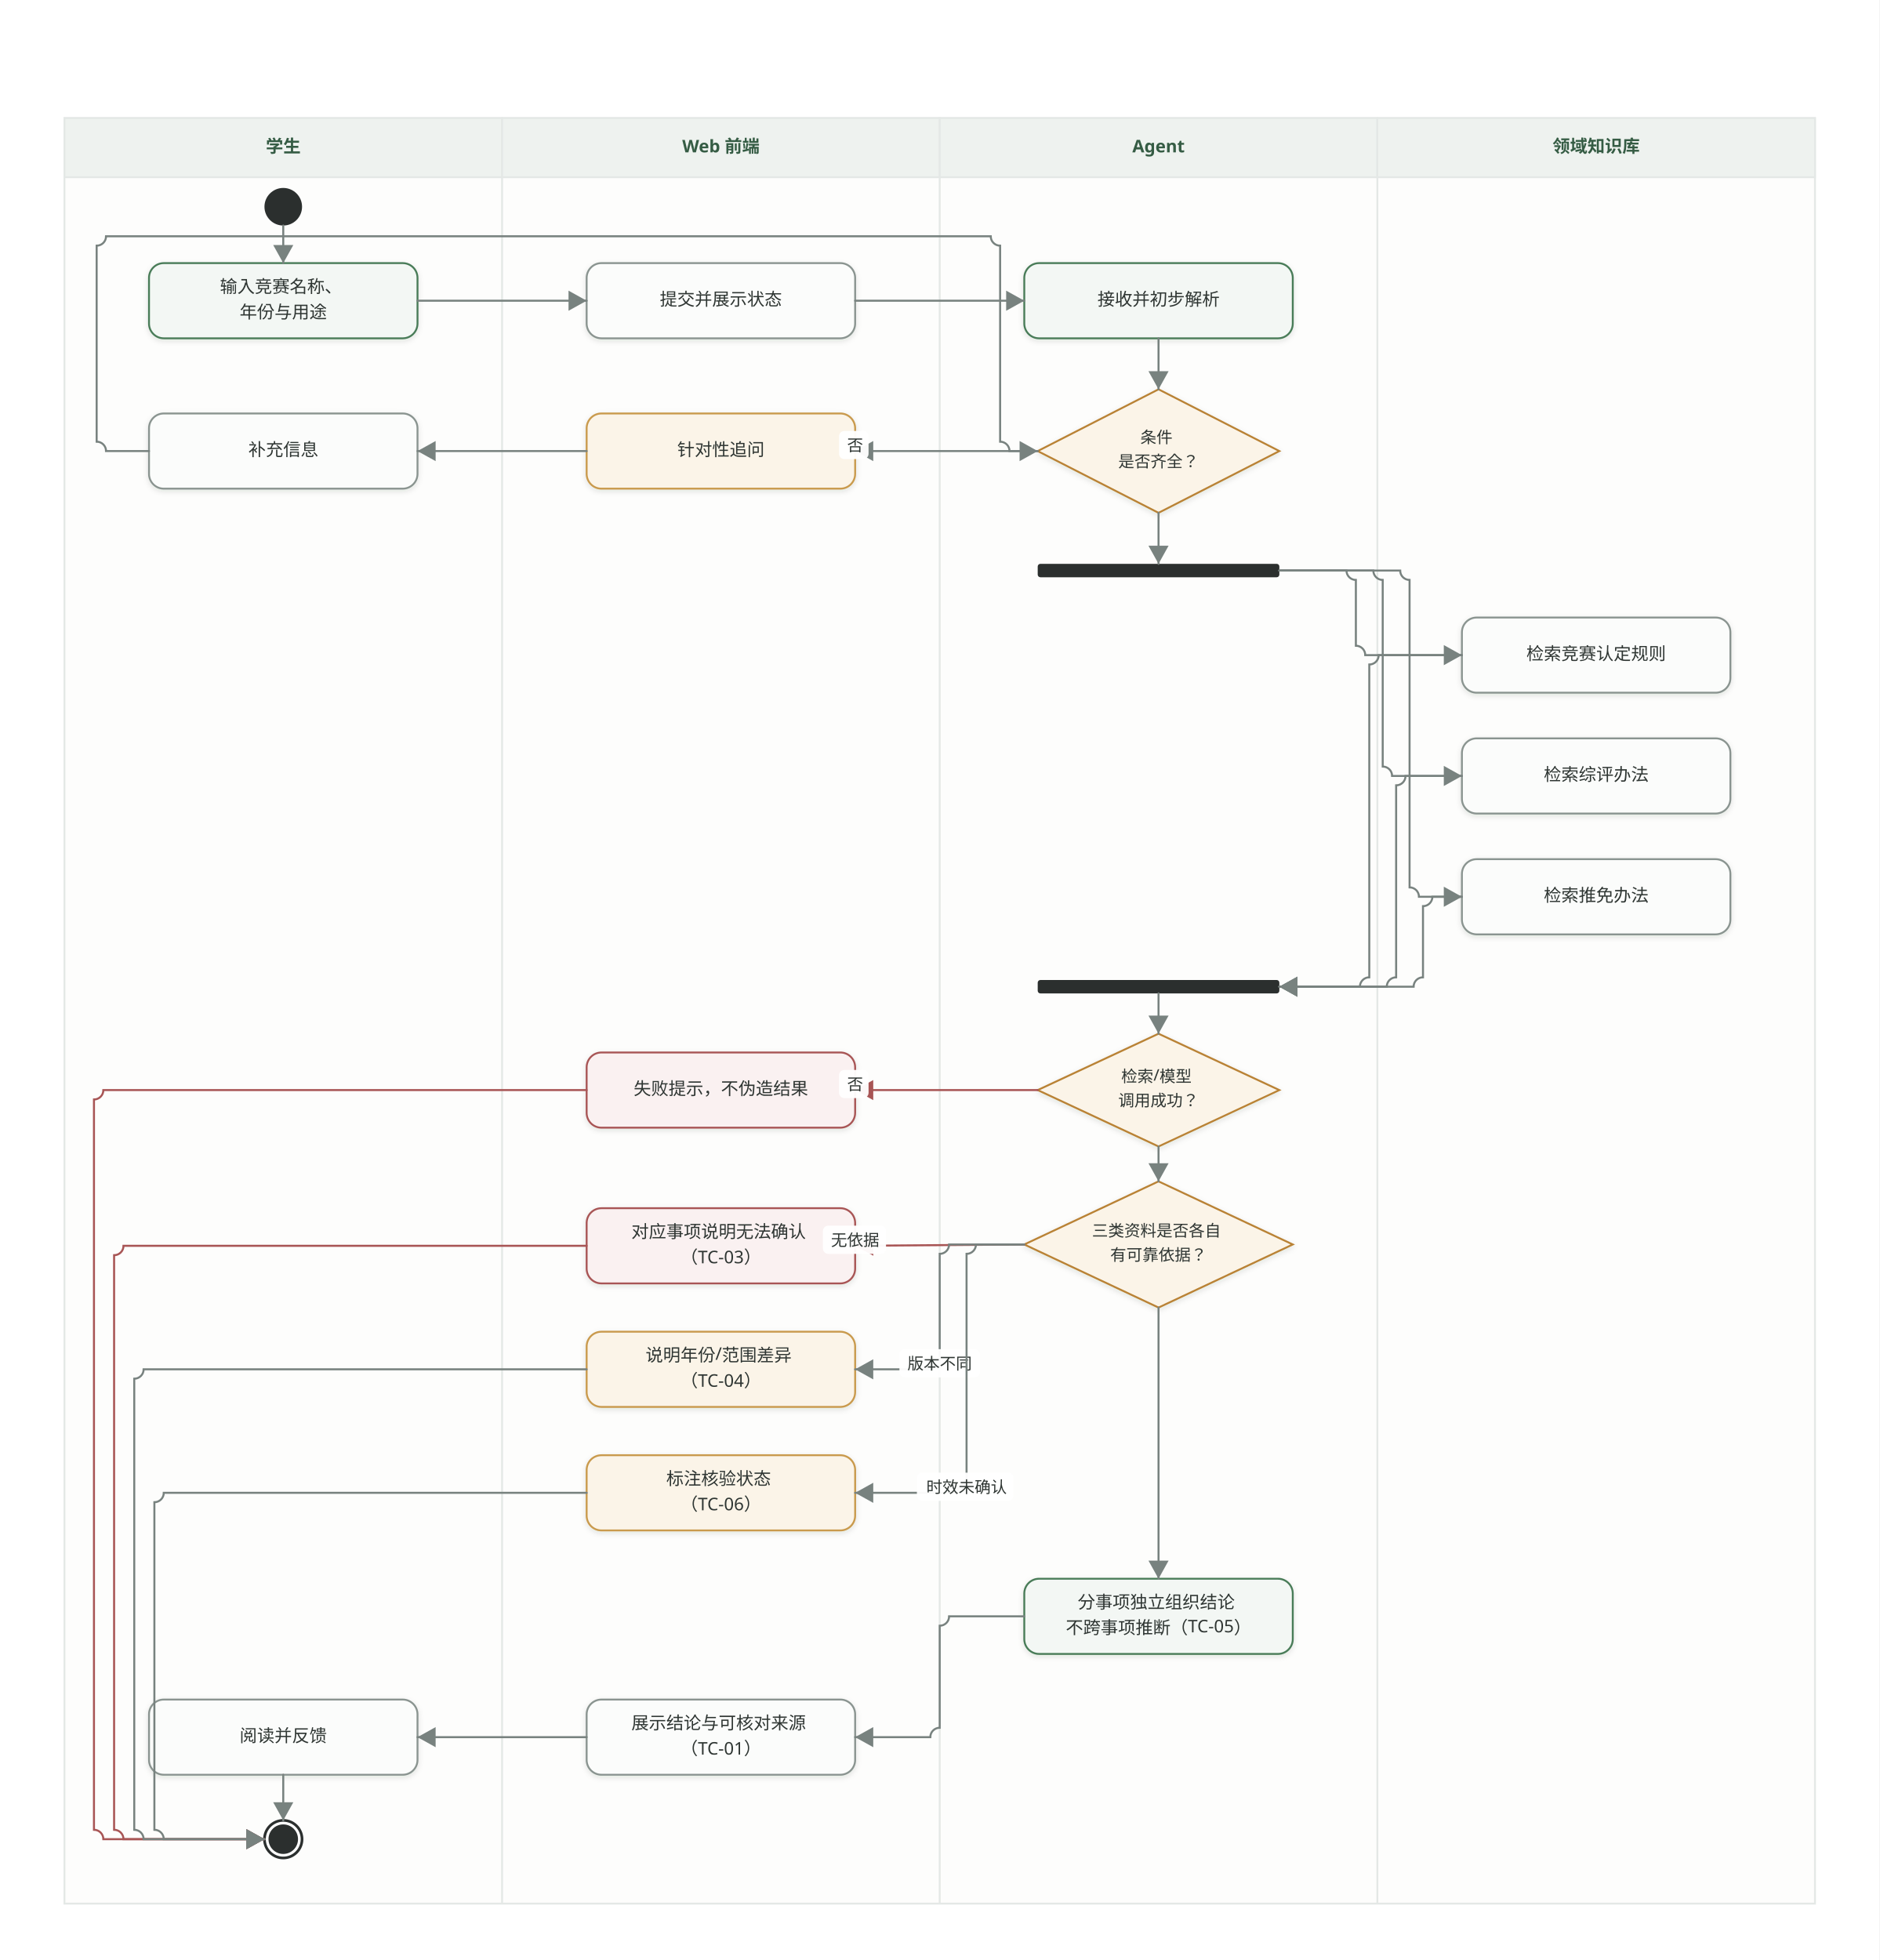
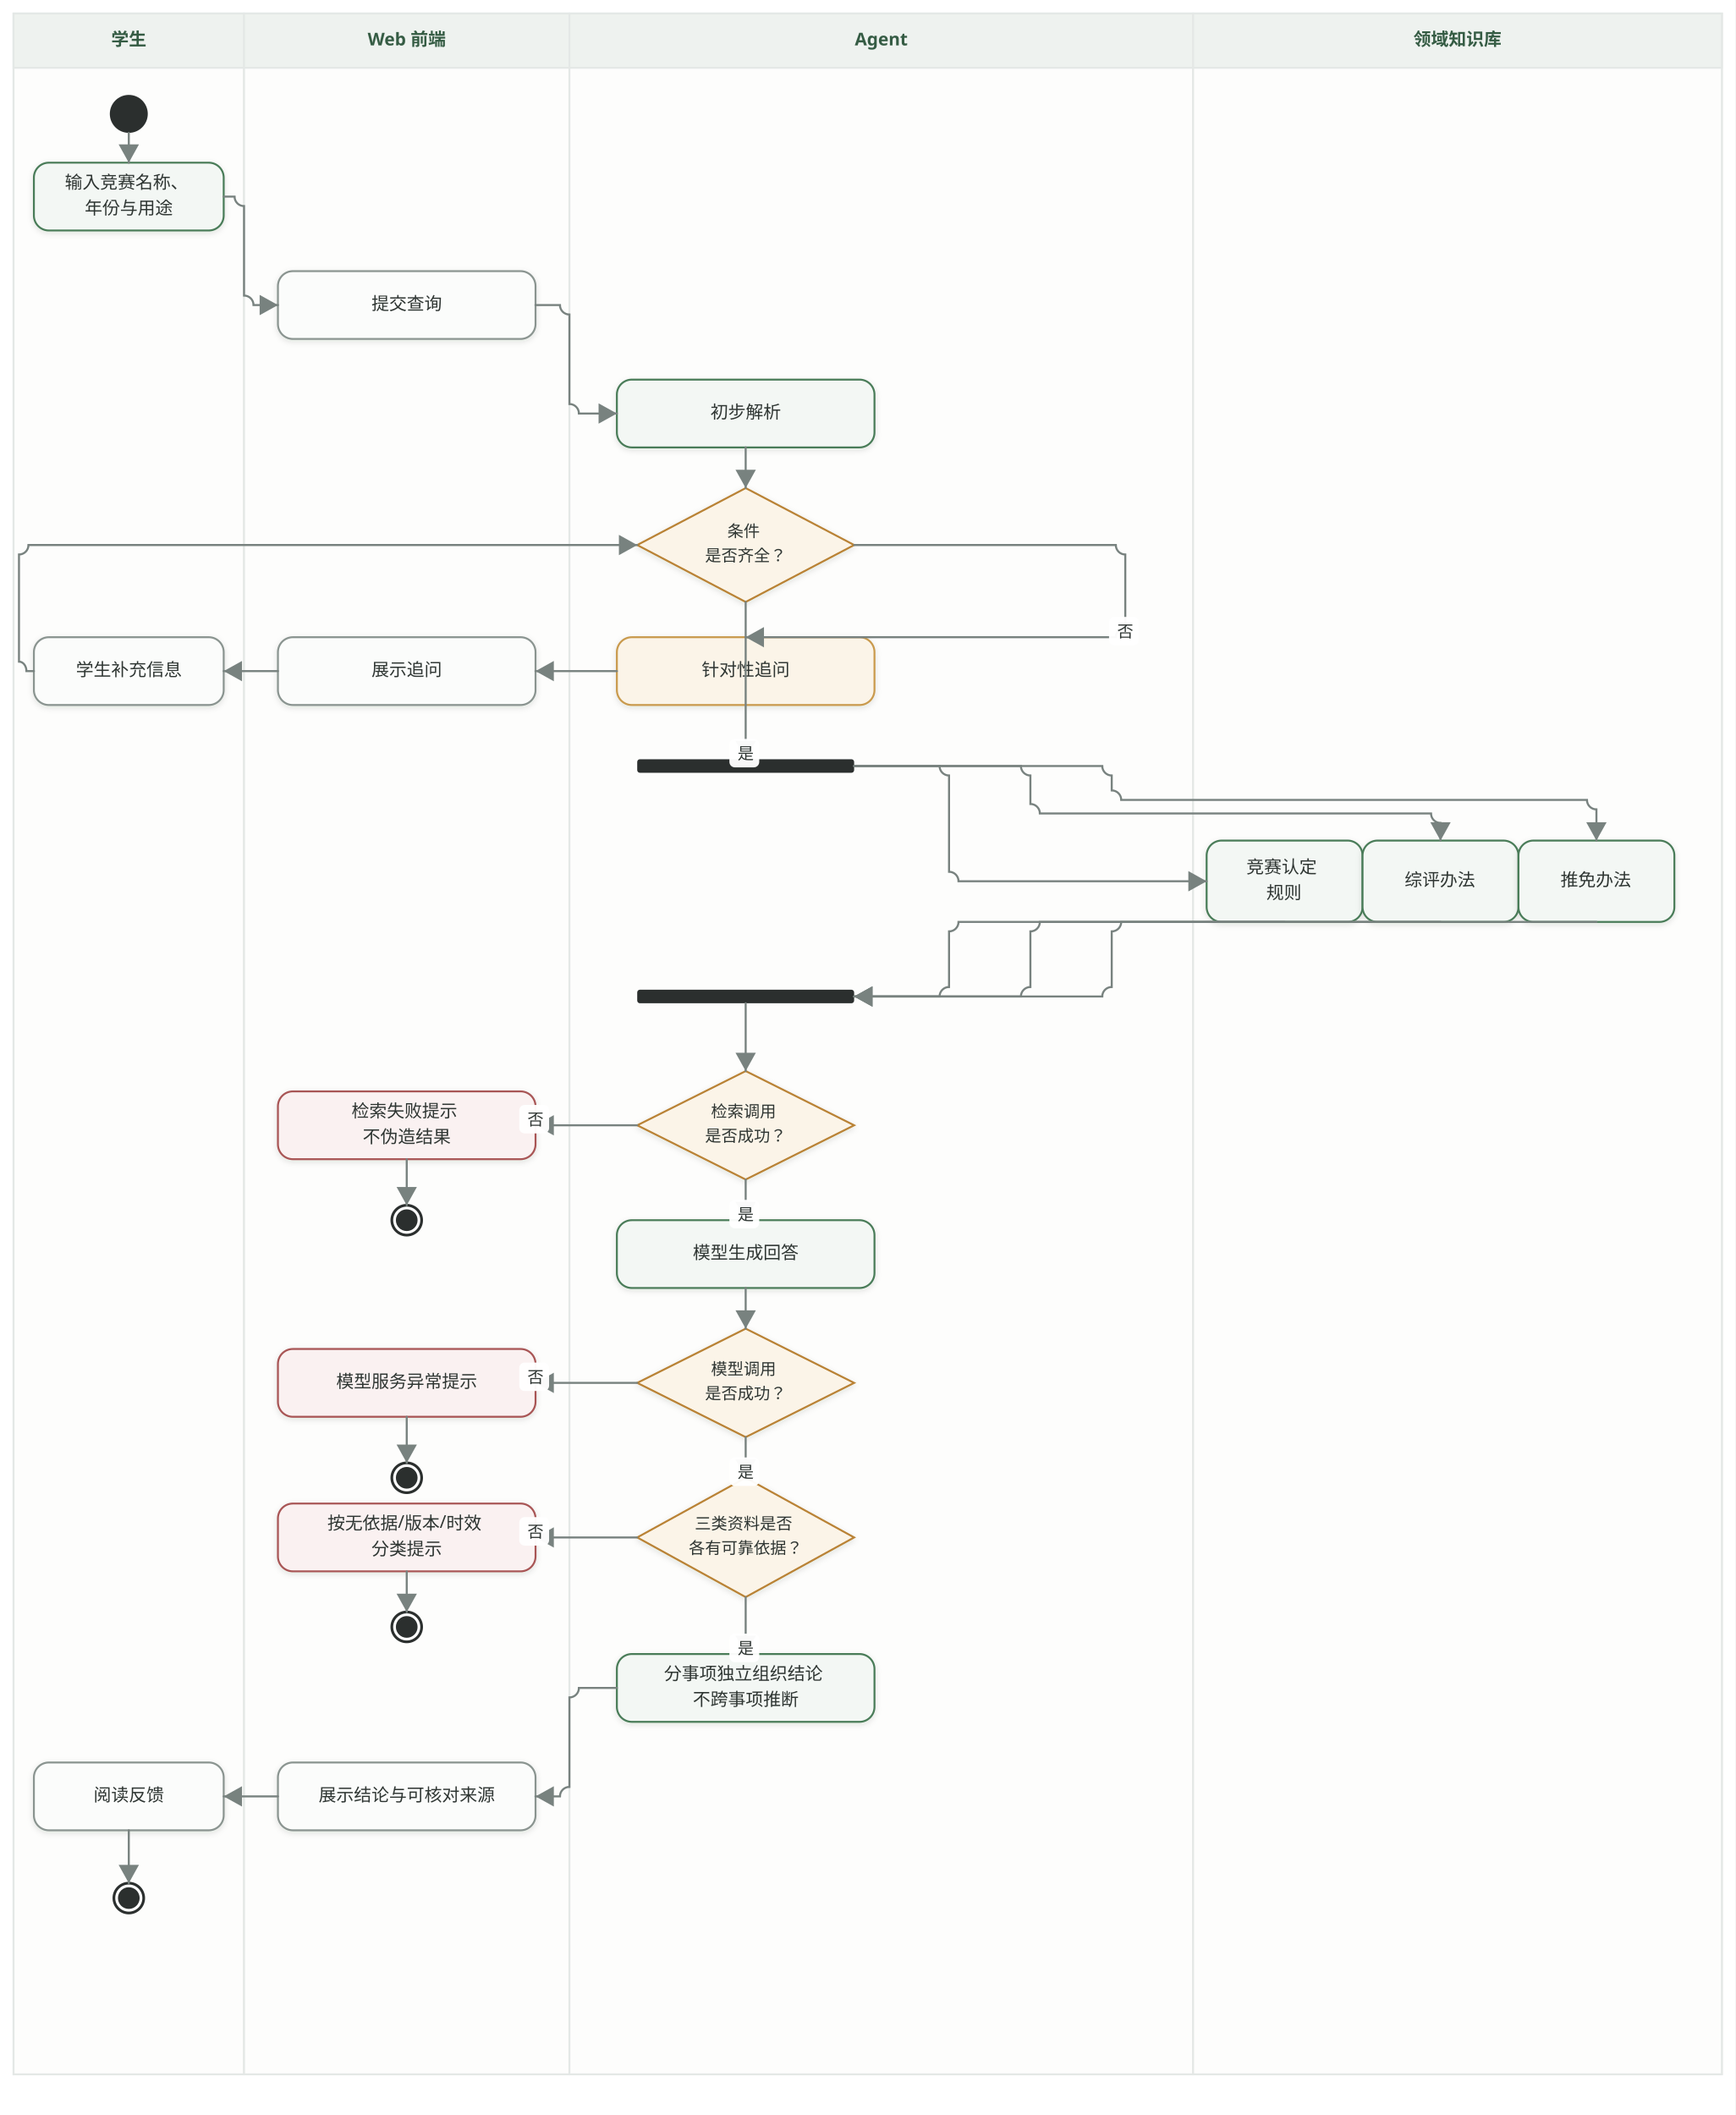
- <svg xmlns="http://www.w3.org/2000/svg" width="1400" height="1460" viewBox="0 0 1400 1460">
+ <svg xmlns="http://www.w3.org/2000/svg" width="1280" height="1560" viewBox="0 0 1280 1560">
  <defs>
    <filter id="soft" x="-30%" y="-30%" width="160%" height="160%">
      <feDropShadow dx="0" dy="1.4" stdDeviation="2.2" flood-color="#233028" flood-opacity="0.12" />
    </filter>
    <marker id="ar" markerWidth="12" markerHeight="12" refX="10" refY="6" orient="auto" markerUnits="strokeWidth">
      <path d="M1,1 L10,6 L1,11 Z" fill="#78827f" />
    </marker>
    <marker id="ard" markerWidth="12" markerHeight="12" refX="10" refY="6" orient="auto" markerUnits="strokeWidth">
      <path d="M1,1 L10,6 L1,11 Z" fill="#a85555" />
    </marker>
    <marker id="arr" markerWidth="12" markerHeight="12" refX="10" refY="6" orient="auto" markerUnits="strokeWidth">
      <path d="M1,1 L10,6 L1,11 Z" fill="#9aa5a1" />
    </marker>
  </defs>
-   <rect x="0" y="0" width="1400" height="1460" fill="#ffffff" />
-   <rect x="48.0" y="88.0" width="1304.0" height="1330.0" fill="#fdfdfc" stroke="#e4e8e6" stroke-width="1.4" />
-   <rect x="48.0" y="88.0" width="326.0" height="44.0" fill="#eef2ef" stroke="#e4e8e6" stroke-width="1.4" />
-   <text x="211" y="113.5" font-size="13" fill="#355c44" text-anchor="middle" font-weight="600" font-family="PingFang SC, Hiragino Sans GB, Microsoft YaHei, sans-serif">
-     <tspan x="211" dy="0">学生</tspan>
+   <rect x="0" y="0" width="1280" height="1560" fill="#ffffff" />
+   <rect x="10.0" y="10.0" width="1260.0" height="1520.0" fill="#fdfdfc" stroke="#e4e8e6" stroke-width="1.4" />
+   <rect x="10.0" y="10.0" width="170.0" height="1520.0" fill="#fdfdfc" stroke="#e4e8e6" stroke-width="1.4" />
+   <rect x="180.0" y="10.0" width="240.0" height="1520.0" fill="#fdfdfc" stroke="#e4e8e6" stroke-width="1.4" />
+   <rect x="420.0" y="10.0" width="460.0" height="1520.0" fill="#fdfdfc" stroke="#e4e8e6" stroke-width="1.4" />
+   <rect x="880.0" y="10.0" width="390.0" height="1520.0" fill="#fdfdfc" stroke="#e4e8e6" stroke-width="1.4" />
+   <rect x="10.0" y="10.0" width="170.0" height="40.0" fill="#eef2ef" stroke="#e4e8e6" stroke-width="1.4" />
+   <text x="95" y="33.5" font-size="13" fill="#355c44" text-anchor="middle" font-weight="600" font-family="PingFang SC, Hiragino Sans GB, Microsoft YaHei, sans-serif">
+     <tspan x="95" dy="0">学生</tspan>
  </text>
-   <rect x="374.0" y="88.0" width="326.0" height="44.0" fill="#eef2ef" stroke="#e4e8e6" stroke-width="1.4" />
-   <text x="537" y="113.5" font-size="13" fill="#355c44" text-anchor="middle" font-weight="600" font-family="PingFang SC, Hiragino Sans GB, Microsoft YaHei, sans-serif">
-     <tspan x="537" dy="0">Web 前端</tspan>
+   <rect x="180.0" y="10.0" width="240.0" height="40.0" fill="#eef2ef" stroke="#e4e8e6" stroke-width="1.4" />
+   <text x="300" y="33.5" font-size="13" fill="#355c44" text-anchor="middle" font-weight="600" font-family="PingFang SC, Hiragino Sans GB, Microsoft YaHei, sans-serif">
+     <tspan x="300" dy="0">Web 前端</tspan>
  </text>
-   <rect x="700.0" y="88.0" width="326.0" height="44.0" fill="#eef2ef" stroke="#e4e8e6" stroke-width="1.4" />
-   <text x="863" y="113.5" font-size="13" fill="#355c44" text-anchor="middle" font-weight="600" font-family="PingFang SC, Hiragino Sans GB, Microsoft YaHei, sans-serif">
-     <tspan x="863" dy="0">Agent</tspan>
+   <rect x="420.0" y="10.0" width="460.0" height="40.0" fill="#eef2ef" stroke="#e4e8e6" stroke-width="1.4" />
+   <text x="650" y="33.5" font-size="13" fill="#355c44" text-anchor="middle" font-weight="600" font-family="PingFang SC, Hiragino Sans GB, Microsoft YaHei, sans-serif">
+     <tspan x="650" dy="0">Agent</tspan>
  </text>
-   <rect x="1026.0" y="88.0" width="326.0" height="44.0" fill="#eef2ef" stroke="#e4e8e6" stroke-width="1.4" />
-   <text x="1189" y="113.5" font-size="13" fill="#355c44" text-anchor="middle" font-weight="600" font-family="PingFang SC, Hiragino Sans GB, Microsoft YaHei, sans-serif">
-     <tspan x="1189" dy="0">领域知识库</tspan>
+   <rect x="880.0" y="10.0" width="390.0" height="40.0" fill="#eef2ef" stroke="#e4e8e6" stroke-width="1.4" />
+   <text x="1075" y="33.5" font-size="13" fill="#355c44" text-anchor="middle" font-weight="600" font-family="PingFang SC, Hiragino Sans GB, Microsoft YaHei, sans-serif">
+     <tspan x="1075" dy="0">领域知识库</tspan>
  </text>
-   <rect x="373.3" y="132.0" width="1.4" height="1286.0" fill="#e4e8e6" />
-   <rect x="699.3" y="132.0" width="1.4" height="1286.0" fill="#e4e8e6" />
-   <rect x="1025.3" y="132.0" width="1.4" height="1286.0" fill="#e4e8e6" />
-   <circle cx="211" cy="154" r="14" fill="#2b2f2e" />
-   <rect x="111.0" y="196.0" width="200.0" height="56.0" rx="11" fill="#f3f7f4" stroke="#4a7c59" stroke-width="1.4" filter="url(#soft)" />
-   <text x="211" y="218.0" font-size="13" fill="#2e3532" text-anchor="middle" font-family="PingFang SC, Hiragino Sans GB, Microsoft YaHei, sans-serif">
-     <tspan x="211" dy="0">输入竞赛名称、</tspan>
-     <tspan x="211" dy="19">年份与用途</tspan>
+   <circle cx="95" cy="84" r="14" fill="#2b2f2e" />
+   <rect x="25.0" y="120.0" width="140.0" height="50.0" rx="11" fill="#f3f7f4" stroke="#4a7c59" stroke-width="1.4" filter="url(#soft)" />
+   <text x="95" y="139.0" font-size="13" fill="#2e3532" text-anchor="middle" font-family="PingFang SC, Hiragino Sans GB, Microsoft YaHei, sans-serif">
+     <tspan x="95" dy="0">输入竞赛名称、</tspan>
+     <tspan x="95" dy="19">年份与用途</tspan>
  </text>
-   <rect x="437.0" y="196.0" width="200.0" height="56.0" rx="11" fill="#fbfcfb" stroke="#8a9490" stroke-width="1.4" filter="url(#soft)" />
-   <text x="537" y="227.5" font-size="13" fill="#2e3532" text-anchor="middle" font-family="PingFang SC, Hiragino Sans GB, Microsoft YaHei, sans-serif">
-     <tspan x="537" dy="0">提交并展示状态</tspan>
+   <rect x="205.0" y="200.0" width="190.0" height="50.0" rx="11" fill="#fbfcfb" stroke="#8a9490" stroke-width="1.4" filter="url(#soft)" />
+   <text x="300" y="228.5" font-size="13" fill="#2e3532" text-anchor="middle" font-family="PingFang SC, Hiragino Sans GB, Microsoft YaHei, sans-serif">
+     <tspan x="300" dy="0">提交查询</tspan>
  </text>
-   <rect x="763.0" y="196.0" width="200.0" height="56.0" rx="11" fill="#f3f7f4" stroke="#4a7c59" stroke-width="1.4" filter="url(#soft)" />
-   <text x="863" y="227.5" font-size="13" fill="#2e3532" text-anchor="middle" font-family="PingFang SC, Hiragino Sans GB, Microsoft YaHei, sans-serif">
-     <tspan x="863" dy="0">接收并初步解析</tspan>
+   <rect x="455.0" y="280.0" width="190.0" height="50.0" rx="11" fill="#f3f7f4" stroke="#4a7c59" stroke-width="1.4" filter="url(#soft)" />
+   <text x="550" y="308.5" font-size="13" fill="#2e3532" text-anchor="middle" font-family="PingFang SC, Hiragino Sans GB, Microsoft YaHei, sans-serif">
+     <tspan x="550" dy="0">初步解析</tspan>
  </text>
-   <polygon points="863,290 953,336 863,382 773,336" fill="#fbf4e8" stroke="#b98234" stroke-width="1.4" filter="url(#soft)" />
-   <text x="863" y="330.0" font-size="12" fill="#2e3532" text-anchor="middle" font-family="PingFang SC, Hiragino Sans GB, Microsoft YaHei, sans-serif">
-     <tspan x="863" dy="0">条件</tspan>
-     <tspan x="863" dy="18">是否齐全？</tspan>
+   <polygon points="550,360 630,402 550,444 470,402" fill="#fbf4e8" stroke="#b98234" stroke-width="1.4" filter="url(#soft)" />
+   <text x="550" y="396.0" font-size="12" fill="#2e3532" text-anchor="middle" font-family="PingFang SC, Hiragino Sans GB, Microsoft YaHei, sans-serif">
+     <tspan x="550" dy="0">条件</tspan>
+     <tspan x="550" dy="18">是否齐全？</tspan>
  </text>
-   <rect x="437.0" y="308.0" width="200.0" height="56.0" rx="11" fill="#fbf4e8" stroke="#c99a4d" stroke-width="1.4" filter="url(#soft)" />
-   <text x="537" y="339.5" font-size="13" fill="#2e3532" text-anchor="middle" font-family="PingFang SC, Hiragino Sans GB, Microsoft YaHei, sans-serif">
-     <tspan x="537" dy="0">针对性追问</tspan>
+   <rect x="25.0" y="470.0" width="140.0" height="50.0" rx="11" fill="#fbfcfb" stroke="#8a9490" stroke-width="1.4" filter="url(#soft)" />
+   <text x="95" y="498.5" font-size="13" fill="#2e3532" text-anchor="middle" font-family="PingFang SC, Hiragino Sans GB, Microsoft YaHei, sans-serif">
+     <tspan x="95" dy="0">学生补充信息</tspan>
  </text>
-   <rect x="111.0" y="308.0" width="200.0" height="56.0" rx="11" fill="#fbfcfb" stroke="#8a9490" stroke-width="1.4" filter="url(#soft)" />
-   <text x="211" y="339.5" font-size="13" fill="#2e3532" text-anchor="middle" font-family="PingFang SC, Hiragino Sans GB, Microsoft YaHei, sans-serif">
-     <tspan x="211" dy="0">补充信息</tspan>
+   <rect x="205.0" y="470.0" width="190.0" height="50.0" rx="11" fill="#fbfcfb" stroke="#8a9490" stroke-width="1.4" filter="url(#soft)" />
+   <text x="300" y="498.5" font-size="13" fill="#2e3532" text-anchor="middle" font-family="PingFang SC, Hiragino Sans GB, Microsoft YaHei, sans-serif">
+     <tspan x="300" dy="0">展示追问</tspan>
  </text>
-   <rect x="773.0" y="420.0" width="180.0" height="10.0" rx="2" fill="#2b2f2e" />
-   <rect x="1089.0" y="460.0" width="200.0" height="56.0" rx="11" fill="#fbfcfb" stroke="#8a9490" stroke-width="1.4" filter="url(#soft)" />
-   <text x="1189" y="491.5" font-size="13" fill="#2e3532" text-anchor="middle" font-family="PingFang SC, Hiragino Sans GB, Microsoft YaHei, sans-serif">
-     <tspan x="1189" dy="0">检索竞赛认定规则</tspan>
+   <rect x="455.0" y="470.0" width="190.0" height="50.0" rx="11" fill="#fbf4e8" stroke="#c99a4d" stroke-width="1.4" filter="url(#soft)" />
+   <text x="550" y="498.5" font-size="13" fill="#2e3532" text-anchor="middle" font-family="PingFang SC, Hiragino Sans GB, Microsoft YaHei, sans-serif">
+     <tspan x="550" dy="0">针对性追问</tspan>
  </text>
-   <rect x="1089.0" y="550.0" width="200.0" height="56.0" rx="11" fill="#fbfcfb" stroke="#8a9490" stroke-width="1.4" filter="url(#soft)" />
-   <text x="1189" y="581.5" font-size="13" fill="#2e3532" text-anchor="middle" font-family="PingFang SC, Hiragino Sans GB, Microsoft YaHei, sans-serif">
-     <tspan x="1189" dy="0">检索综评办法</tspan>
+   <rect x="470.0" y="560.0" width="160.0" height="10.0" rx="2" fill="#2b2f2e" />
+   <rect x="890.0" y="620.0" width="115.0" height="60.0" rx="11" fill="#f3f7f4" stroke="#4a7c59" stroke-width="1.4" filter="url(#soft)" />
+   <text x="947" y="644.0" font-size="13" fill="#2e3532" text-anchor="middle" font-family="PingFang SC, Hiragino Sans GB, Microsoft YaHei, sans-serif">
+     <tspan x="947" dy="0">竞赛认定</tspan>
+     <tspan x="947" dy="19">规则</tspan>
  </text>
-   <rect x="1089.0" y="640.0" width="200.0" height="56.0" rx="11" fill="#fbfcfb" stroke="#8a9490" stroke-width="1.4" filter="url(#soft)" />
-   <text x="1189" y="671.5" font-size="13" fill="#2e3532" text-anchor="middle" font-family="PingFang SC, Hiragino Sans GB, Microsoft YaHei, sans-serif">
-     <tspan x="1189" dy="0">检索推免办法</tspan>
+   <rect x="1005.0" y="620.0" width="115.0" height="60.0" rx="11" fill="#f3f7f4" stroke="#4a7c59" stroke-width="1.4" filter="url(#soft)" />
+   <text x="1062" y="653.5" font-size="13" fill="#2e3532" text-anchor="middle" font-family="PingFang SC, Hiragino Sans GB, Microsoft YaHei, sans-serif">
+     <tspan x="1062" dy="0">综评办法</tspan>
  </text>
-   <rect x="773.0" y="730.0" width="180.0" height="10.0" rx="2" fill="#2b2f2e" />
-   <polygon points="863,770 953,812 863,854 773,812" fill="#fbf4e8" stroke="#b98234" stroke-width="1.4" filter="url(#soft)" />
-   <text x="863" y="806.0" font-size="12" fill="#2e3532" text-anchor="middle" font-family="PingFang SC, Hiragino Sans GB, Microsoft YaHei, sans-serif">
-     <tspan x="863" dy="0">检索/模型</tspan>
-     <tspan x="863" dy="18">调用成功？</tspan>
+   <rect x="1120.0" y="620.0" width="115.0" height="60.0" rx="11" fill="#f3f7f4" stroke="#4a7c59" stroke-width="1.4" filter="url(#soft)" />
+   <text x="1177" y="653.5" font-size="13" fill="#2e3532" text-anchor="middle" font-family="PingFang SC, Hiragino Sans GB, Microsoft YaHei, sans-serif">
+     <tspan x="1177" dy="0">推免办法</tspan>
  </text>
-   <rect x="437.0" y="784.0" width="200.0" height="56.0" rx="11" fill="#faf1f1" stroke="#a85555" stroke-width="1.4" filter="url(#soft)" />
-   <text x="537" y="815.5" font-size="13" fill="#2e3532" text-anchor="middle" font-family="PingFang SC, Hiragino Sans GB, Microsoft YaHei, sans-serif">
-     <tspan x="537" dy="0">失败提示，不伪造结果</tspan>
+   <rect x="470.0" y="730.0" width="160.0" height="10.0" rx="2" fill="#2b2f2e" />
+   <polygon points="550,790 630,830 550,870 470,830" fill="#fbf4e8" stroke="#b98234" stroke-width="1.4" filter="url(#soft)" />
+   <text x="550" y="824.0" font-size="12" fill="#2e3532" text-anchor="middle" font-family="PingFang SC, Hiragino Sans GB, Microsoft YaHei, sans-serif">
+     <tspan x="550" dy="0">检索调用</tspan>
+     <tspan x="550" dy="18">是否成功？</tspan>
  </text>
-   <polygon points="863,880 963,927 863,974 763,927" fill="#fbf4e8" stroke="#b98234" stroke-width="1.4" filter="url(#soft)" />
-   <text x="863" y="921.0" font-size="12" fill="#2e3532" text-anchor="middle" font-family="PingFang SC, Hiragino Sans GB, Microsoft YaHei, sans-serif">
-     <tspan x="863" dy="0">三类资料是否各自</tspan>
-     <tspan x="863" dy="18">有可靠依据？</tspan>
+   <rect x="205.0" y="805.0" width="190.0" height="50.0" rx="11" fill="#faf1f1" stroke="#a85555" stroke-width="1.4" filter="url(#soft)" />
+   <text x="300" y="824.0" font-size="13" fill="#2e3532" text-anchor="middle" font-family="PingFang SC, Hiragino Sans GB, Microsoft YaHei, sans-serif">
+     <tspan x="300" dy="0">检索失败提示</tspan>
+     <tspan x="300" dy="19">不伪造结果</tspan>
  </text>
-   <rect x="437.0" y="900.0" width="200.0" height="56.0" rx="11" fill="#faf1f1" stroke="#a85555" stroke-width="1.4" filter="url(#soft)" />
-   <text x="537" y="922.0" font-size="13" fill="#2e3532" text-anchor="middle" font-family="PingFang SC, Hiragino Sans GB, Microsoft YaHei, sans-serif">
-     <tspan x="537" dy="0">对应事项说明无法确认</tspan>
-     <tspan x="537" dy="19">（TC-03）</tspan>
+   <rect x="455.0" y="900.0" width="190.0" height="50.0" rx="11" fill="#f3f7f4" stroke="#4a7c59" stroke-width="1.4" filter="url(#soft)" />
+   <text x="550" y="928.5" font-size="13" fill="#2e3532" text-anchor="middle" font-family="PingFang SC, Hiragino Sans GB, Microsoft YaHei, sans-serif">
+     <tspan x="550" dy="0">模型生成回答</tspan>
  </text>
-   <rect x="437.0" y="992.0" width="200.0" height="56.0" rx="11" fill="#fbf4e8" stroke="#c99a4d" stroke-width="1.4" filter="url(#soft)" />
-   <text x="537" y="1014.0" font-size="13" fill="#2e3532" text-anchor="middle" font-family="PingFang SC, Hiragino Sans GB, Microsoft YaHei, sans-serif">
-     <tspan x="537" dy="0">说明年份/范围差异</tspan>
-     <tspan x="537" dy="19">（TC-04）</tspan>
+   <polygon points="550,980 630,1020 550,1060 470,1020" fill="#fbf4e8" stroke="#b98234" stroke-width="1.4" filter="url(#soft)" />
+   <text x="550" y="1014.0" font-size="12" fill="#2e3532" text-anchor="middle" font-family="PingFang SC, Hiragino Sans GB, Microsoft YaHei, sans-serif">
+     <tspan x="550" dy="0">模型调用</tspan>
+     <tspan x="550" dy="18">是否成功？</tspan>
  </text>
-   <rect x="437.0" y="1084.0" width="200.0" height="56.0" rx="11" fill="#fbf4e8" stroke="#c99a4d" stroke-width="1.4" filter="url(#soft)" />
-   <text x="537" y="1106.0" font-size="13" fill="#2e3532" text-anchor="middle" font-family="PingFang SC, Hiragino Sans GB, Microsoft YaHei, sans-serif">
-     <tspan x="537" dy="0">标注核验状态</tspan>
-     <tspan x="537" dy="19">（TC-06）</tspan>
+   <rect x="205.0" y="995.0" width="190.0" height="50.0" rx="11" fill="#faf1f1" stroke="#a85555" stroke-width="1.4" filter="url(#soft)" />
+   <text x="300" y="1023.5" font-size="13" fill="#2e3532" text-anchor="middle" font-family="PingFang SC, Hiragino Sans GB, Microsoft YaHei, sans-serif">
+     <tspan x="300" dy="0">模型服务异常提示</tspan>
  </text>
-   <rect x="763.0" y="1176.0" width="200.0" height="56.0" rx="11" fill="#f3f7f4" stroke="#4a7c59" stroke-width="1.4" filter="url(#soft)" />
-   <text x="863" y="1198.0" font-size="13" fill="#2e3532" text-anchor="middle" font-family="PingFang SC, Hiragino Sans GB, Microsoft YaHei, sans-serif">
-     <tspan x="863" dy="0">分事项独立组织结论</tspan>
-     <tspan x="863" dy="19">不跨事项推断（TC-05）</tspan>
+   <polygon points="550,1090 630,1134 550,1178 470,1134" fill="#fbf4e8" stroke="#b98234" stroke-width="1.4" filter="url(#soft)" />
+   <text x="550" y="1128.0" font-size="12" fill="#2e3532" text-anchor="middle" font-family="PingFang SC, Hiragino Sans GB, Microsoft YaHei, sans-serif">
+     <tspan x="550" dy="0">三类资料是否</tspan>
+     <tspan x="550" dy="18">各有可靠依据？</tspan>
  </text>
-   <rect x="437.0" y="1266.0" width="200.0" height="56.0" rx="11" fill="#fbfcfb" stroke="#8a9490" stroke-width="1.4" filter="url(#soft)" />
-   <text x="537" y="1288.0" font-size="13" fill="#2e3532" text-anchor="middle" font-family="PingFang SC, Hiragino Sans GB, Microsoft YaHei, sans-serif">
-     <tspan x="537" dy="0">展示结论与可核对来源</tspan>
-     <tspan x="537" dy="19">（TC-01）</tspan>
+   <rect x="205.0" y="1109.0" width="190.0" height="50.0" rx="11" fill="#faf1f1" stroke="#a85555" stroke-width="1.4" filter="url(#soft)" />
+   <text x="300" y="1128.0" font-size="13" fill="#2e3532" text-anchor="middle" font-family="PingFang SC, Hiragino Sans GB, Microsoft YaHei, sans-serif">
+     <tspan x="300" dy="0">按无依据/版本/时效</tspan>
+     <tspan x="300" dy="19">分类提示</tspan>
  </text>
-   <rect x="111.0" y="1266.0" width="200.0" height="56.0" rx="11" fill="#fbfcfb" stroke="#8a9490" stroke-width="1.4" filter="url(#soft)" />
-   <text x="211" y="1297.5" font-size="13" fill="#2e3532" text-anchor="middle" font-family="PingFang SC, Hiragino Sans GB, Microsoft YaHei, sans-serif">
-     <tspan x="211" dy="0">阅读并反馈</tspan>
+   <rect x="455.0" y="1220.0" width="190.0" height="50.0" rx="11" fill="#f3f7f4" stroke="#4a7c59" stroke-width="1.4" filter="url(#soft)" />
+   <text x="550" y="1239.0" font-size="13" fill="#2e3532" text-anchor="middle" font-family="PingFang SC, Hiragino Sans GB, Microsoft YaHei, sans-serif">
+     <tspan x="550" dy="0">分事项独立组织结论</tspan>
+     <tspan x="550" dy="19">不跨事项推断</tspan>
  </text>
-   <circle cx="211" cy="1370" r="14" fill="#ffffff" stroke="#2b2f2e" stroke-width="2" />
-   <circle cx="211" cy="1370" r="11" fill="#2b2f2e" />
-   <path d="M 211.0,168.0 L 211.0,196.0" fill="none" stroke="#78827f" stroke-width="1.5" stroke-linecap="round" marker-end="url(#ar)" />
-   <path d="M 311.0,224.0 L 437.0,224.0" fill="none" stroke="#78827f" stroke-width="1.5" stroke-linecap="round" marker-end="url(#ar)" />
-   <path d="M 637.0,224.0 L 763.0,224.0" fill="none" stroke="#78827f" stroke-width="1.5" stroke-linecap="round" marker-end="url(#ar)" />
-   <path d="M 863.0,252.0 L 863.0,290.0" fill="none" stroke="#78827f" stroke-width="1.5" stroke-linecap="round" marker-end="url(#ar)" />
-   <path d="M 773.0,336.0 L 637.0,336.0" fill="none" stroke="#78827f" stroke-width="1.5" stroke-linecap="round" marker-end="url(#ar)" />
-   <rect x="625" y="321" width="22" height="21" rx="4" fill="#ffffff" opacity="0.96" />
-   <text x="637" y="336" font-size="12" fill="#2e3532" text-anchor="middle" font-family="PingFang SC, Hiragino Sans GB, Microsoft YaHei, sans-serif">否</text>
-   <path d="M 437.0,336.0 L 311.0,336.0" fill="none" stroke="#78827f" stroke-width="1.5" stroke-linecap="round" marker-end="url(#ar)" />
-   <path d="M 111.0,336.0 L 79.0,336.0 A 7.0,7.0 0 0 0 72.0,329.0 L 72.0,183.0 A 7.0,7.0 0 0 0 79.0,176.0 L 738.0,176.0 A 7.0,7.0 0 0 0 745.0,183.0 L 745.0,329.0 A 7.0,7.0 0 0 1 752.0,336.0 L 773.0,336.0" fill="none" stroke="#78827f" stroke-width="1.5" stroke-linecap="round" marker-end="url(#ar)" />
-   <path d="M 863.0,382.0 L 863.0,420.0" fill="none" stroke="#78827f" stroke-width="1.5" stroke-linecap="round" marker-end="url(#ar)" />
-   <path d="M 953.0,425.0 L 1003.0,425.0 A 7.0,7.0 0 0 0 1010.0,432.0 L 1010.0,481.0 A 7.0,7.0 0 0 1 1017.0,488.0 L 1089.0,488.0" fill="none" stroke="#78827f" stroke-width="1.5" stroke-linecap="round" marker-end="url(#ar)" />
-   <path d="M 953.0,425.0 L 1023.0,425.0 A 7.0,7.0 0 0 0 1030.0,432.0 L 1030.0,571.0 A 7.0,7.0 0 0 1 1037.0,578.0 L 1089.0,578.0" fill="none" stroke="#78827f" stroke-width="1.5" stroke-linecap="round" marker-end="url(#ar)" />
-   <path d="M 953.0,425.0 L 1043.0,425.0 A 7.0,7.0 0 0 0 1050.0,432.0 L 1050.0,661.0 A 7.0,7.0 0 0 1 1057.0,668.0 L 1089.0,668.0" fill="none" stroke="#78827f" stroke-width="1.5" stroke-linecap="round" marker-end="url(#ar)" />
-   <path d="M 1089.0,488.0 L 1027.0,488.0 A 7.0,7.0 0 0 1 1020.0,495.0 L 1020.0,728.0 A 7.0,7.0 0 0 0 1013.0,735.0 L 953.0,735.0" fill="none" stroke="#78827f" stroke-width="1.5" stroke-linecap="round" marker-end="url(#ar)" />
-   <path d="M 1089.0,578.0 L 1047.0,578.0 A 7.0,7.0 0 0 1 1040.0,585.0 L 1040.0,728.0 A 7.0,7.0 0 0 0 1033.0,735.0 L 953.0,735.0" fill="none" stroke="#78827f" stroke-width="1.5" stroke-linecap="round" marker-end="url(#ar)" />
-   <path d="M 1089.0,668.0 L 1067.0,668.0 A 7.0,7.0 0 0 1 1060.0,675.0 L 1060.0,728.0 A 7.0,7.0 0 0 0 1053.0,735.0 L 953.0,735.0" fill="none" stroke="#78827f" stroke-width="1.5" stroke-linecap="round" marker-end="url(#ar)" />
-   <path d="M 863.0,740.0 L 863.0,770.0" fill="none" stroke="#78827f" stroke-width="1.5" stroke-linecap="round" marker-end="url(#ar)" />
-   <path d="M 773.0,812.0 L 637.0,812.0" fill="none" stroke="#a85555" stroke-width="1.5" stroke-linecap="round" marker-end="url(#ard)" />
-   <rect x="625" y="797" width="22" height="21" rx="4" fill="#ffffff" opacity="0.96" />
-   <text x="637" y="812" font-size="12" fill="#2e3532" text-anchor="middle" font-family="PingFang SC, Hiragino Sans GB, Microsoft YaHei, sans-serif">否</text>
-   <path d="M 863.0,854.0 L 863.0,880.0" fill="none" stroke="#78827f" stroke-width="1.5" stroke-linecap="round" marker-end="url(#ar)" />
-   <path d="M 763.0,927.0 L 637.0,928.0" fill="none" stroke="#a85555" stroke-width="1.5" stroke-linecap="round" marker-end="url(#ard)" />
-   <rect x="613" y="913" width="47" height="21" rx="4" fill="#ffffff" opacity="0.96" />
-   <text x="637" y="928" font-size="12" fill="#2e3532" text-anchor="middle" font-family="PingFang SC, Hiragino Sans GB, Microsoft YaHei, sans-serif">无依据</text>
-   <path d="M 763.0,927.0 L 707.0,927.0 A 7.0,7.0 0 0 1 700.0,934.0 L 700.0,1013.0 A 7.0,7.0 0 0 0 693.0,1020.0 L 637.0,1020.0" fill="none" stroke="#78827f" stroke-width="1.5" stroke-linecap="round" marker-end="url(#ar)" />
-   <rect x="670" y="1005" width="60" height="21" rx="4" fill="#ffffff" opacity="0.96" />
-   <text x="700" y="1020" font-size="12" fill="#2e3532" text-anchor="middle" font-family="PingFang SC, Hiragino Sans GB, Microsoft YaHei, sans-serif">版本不同</text>
-   <path d="M 763.0,927.0 L 727.0,927.0 A 7.0,7.0 0 0 1 720.0,934.0 L 720.0,1105.0 A 7.0,7.0 0 0 0 713.0,1112.0 L 637.0,1112.0" fill="none" stroke="#78827f" stroke-width="1.5" stroke-linecap="round" marker-end="url(#ar)" />
-   <rect x="683" y="1097" width="72" height="21" rx="4" fill="#ffffff" opacity="0.96" />
-   <text x="720" y="1112" font-size="12" fill="#2e3532" text-anchor="middle" font-family="PingFang SC, Hiragino Sans GB, Microsoft YaHei, sans-serif">时效未确认</text>
-   <path d="M 863.0,974.0 L 863.0,1176.0" fill="none" stroke="#78827f" stroke-width="1.5" stroke-linecap="round" marker-end="url(#ar)" />
-   <path d="M 437.0,812.0 L 77.0,812.0 A 7.0,7.0 0 0 1 70.0,819.0 L 70.0,1363.0 A 7.0,7.0 0 0 1 77.0,1370.0 L 197.0,1370.0" fill="none" stroke="#a85555" stroke-width="1.5" stroke-linecap="round" marker-end="url(#ard)" />
-   <path d="M 437.0,928.0 L 92.0,928.0 A 7.0,7.0 0 0 1 85.0,935.0 L 85.0,1363.0 A 7.0,7.0 0 0 1 92.0,1370.0 L 197.0,1370.0" fill="none" stroke="#a85555" stroke-width="1.5" stroke-linecap="round" marker-end="url(#ard)" />
-   <path d="M 437.0,1020.0 L 107.0,1020.0 A 7.0,7.0 0 0 1 100.0,1027.0 L 100.0,1363.0 A 7.0,7.0 0 0 1 107.0,1370.0 L 197.0,1370.0" fill="none" stroke="#78827f" stroke-width="1.5" stroke-linecap="round" marker-end="url(#ar)" />
-   <path d="M 437.0,1112.0 L 122.0,1112.0 A 7.0,7.0 0 0 1 115.0,1119.0 L 115.0,1363.0 A 7.0,7.0 0 0 1 122.0,1370.0 L 197.0,1370.0" fill="none" stroke="#78827f" stroke-width="1.5" stroke-linecap="round" marker-end="url(#ar)" />
-   <path d="M 763.0,1204.0 L 707.0,1204.0 A 7.0,7.0 0 0 1 700.0,1211.0 L 700.0,1287.0 A 7.0,7.0 0 0 0 693.0,1294.0 L 637.0,1294.0" fill="none" stroke="#78827f" stroke-width="1.5" stroke-linecap="round" marker-end="url(#ar)" />
-   <path d="M 437.0,1294.0 L 311.0,1294.0" fill="none" stroke="#78827f" stroke-width="1.5" stroke-linecap="round" marker-end="url(#ar)" />
-   <path d="M 211.0,1322.0 L 211.0,1356.0" fill="none" stroke="#78827f" stroke-width="1.5" stroke-linecap="round" marker-end="url(#ar)" />
+   <rect x="205.0" y="1300.0" width="190.0" height="50.0" rx="11" fill="#fbfcfb" stroke="#8a9490" stroke-width="1.4" filter="url(#soft)" />
+   <text x="300" y="1328.5" font-size="13" fill="#2e3532" text-anchor="middle" font-family="PingFang SC, Hiragino Sans GB, Microsoft YaHei, sans-serif">
+     <tspan x="300" dy="0">展示结论与可核对来源</tspan>
+   </text>
+   <rect x="25.0" y="1300.0" width="140.0" height="50.0" rx="11" fill="#fbfcfb" stroke="#8a9490" stroke-width="1.4" filter="url(#soft)" />
+   <text x="95" y="1328.5" font-size="13" fill="#2e3532" text-anchor="middle" font-family="PingFang SC, Hiragino Sans GB, Microsoft YaHei, sans-serif">
+     <tspan x="95" dy="0">阅读反馈</tspan>
+   </text>
+   <circle cx="300" cy="900" r="11" fill="#ffffff" stroke="#2b2f2e" stroke-width="2" />
+   <circle cx="300" cy="900" r="8" fill="#2b2f2e" />
+   <circle cx="300" cy="1090" r="11" fill="#ffffff" stroke="#2b2f2e" stroke-width="2" />
+   <circle cx="300" cy="1090" r="8" fill="#2b2f2e" />
+   <circle cx="300" cy="1200" r="11" fill="#ffffff" stroke="#2b2f2e" stroke-width="2" />
+   <circle cx="300" cy="1200" r="8" fill="#2b2f2e" />
+   <circle cx="95" cy="1400" r="11" fill="#ffffff" stroke="#2b2f2e" stroke-width="2" />
+   <circle cx="95" cy="1400" r="8" fill="#2b2f2e" />
+   <path d="M 95.0,98.0 L 95.0,120.0" fill="none" stroke="#78827f" stroke-width="1.5" stroke-linecap="round" marker-end="url(#ar)" />
+   <path d="M 165.0,145.0 L 173.0,145.0 A 7.0,7.0 0 0 0 180.0,152.0 L 180.0,218.0 A 7.0,7.0 0 0 1 187.0,225.0 L 205.0,225.0" fill="none" stroke="#78827f" stroke-width="1.5" stroke-linecap="round" marker-end="url(#ar)" />
+   <path d="M 395.0,225.0 L 413.0,225.0 A 7.0,7.0 0 0 0 420.0,232.0 L 420.0,298.0 A 7.0,7.0 0 0 1 427.0,305.0 L 455.0,305.0" fill="none" stroke="#78827f" stroke-width="1.5" stroke-linecap="round" marker-end="url(#ar)" />
+   <path d="M 550.0,330.0 L 550.0,360.0" fill="none" stroke="#78827f" stroke-width="1.5" stroke-linecap="round" marker-end="url(#ar)" />
+   <path d="M 630.0,402.0 L 823.0,402.0 A 7.0,7.0 0 0 0 830.0,409.0 L 830.0,463.0 A 7.0,7.0 0 0 0 823.0,470.0 L 550.0,470.0" fill="none" stroke="#78827f" stroke-width="1.5" stroke-linecap="round" marker-end="url(#ar)" />
+   <rect x="818" y="455" width="22" height="21" rx="4" fill="#ffffff" opacity="0.96" />
+   <text x="830" y="470" font-size="12" fill="#2e3532" text-anchor="middle" font-family="PingFang SC, Hiragino Sans GB, Microsoft YaHei, sans-serif">否</text>
+   <path d="M 455.0,495.0 L 395.0,495.0" fill="none" stroke="#78827f" stroke-width="1.5" stroke-linecap="round" marker-end="url(#ar)" />
+   <path d="M 205.0,495.0 L 165.0,495.0" fill="none" stroke="#78827f" stroke-width="1.5" stroke-linecap="round" marker-end="url(#ar)" />
+   <path d="M 25.0,495.0 L 19.5,495.0 A 5.5,7.0 0 0 0 14.0,488.0 L 14.0,409.0 A 7.0,7.0 0 0 0 21.0,402.0 L 470.0,402.0" fill="none" stroke="#78827f" stroke-width="1.5" stroke-linecap="round" marker-end="url(#ar)" />
+   <path d="M 550.0,444.0 L 550.0,560.0" fill="none" stroke="#78827f" stroke-width="1.5" stroke-linecap="round" marker-end="url(#ar)" />
+   <rect x="538" y="545" width="22" height="21" rx="4" fill="#ffffff" opacity="0.96" />
+   <text x="550" y="560" font-size="12" fill="#2e3532" text-anchor="middle" font-family="PingFang SC, Hiragino Sans GB, Microsoft YaHei, sans-serif">是</text>
+   <path d="M 630.0,565.0 L 693.0,565.0 A 7.0,7.0 0 0 0 700.0,572.0 L 700.0,643.0 A 7.0,7.0 0 0 1 707.0,650.0 L 890.0,650.0" fill="none" stroke="#78827f" stroke-width="1.5" stroke-linecap="round" marker-end="url(#ar)" />
+   <path d="M 630.0,565.0 L 753.0,565.0 A 7.0,7.0 0 0 0 760.0,572.0 L 760.0,593.0 A 7.0,7.0 0 0 1 767.0,600.0 L 1055.5,600.0 A 7.0,7.0 0 0 0 1062.5,607.0 L 1062.5,620.0" fill="none" stroke="#78827f" stroke-width="1.5" stroke-linecap="round" marker-end="url(#ar)" />
+   <path d="M 630.0,565.0 L 813.0,565.0 A 7.0,7.0 0 0 0 820.0,572.0 L 820.0,583.0 A 7.0,7.0 0 0 1 827.0,590.0 L 1170.5,590.0 A 7.0,7.0 0 0 0 1177.5,597.0 L 1177.5,620.0" fill="none" stroke="#78827f" stroke-width="1.5" stroke-linecap="round" marker-end="url(#ar)" />
+   <path d="M 947.5,680.0 L 707.0,680.0 A 7.0,7.0 0 0 1 700.0,687.0 L 700.0,728.0 A 7.0,7.0 0 0 0 693.0,735.0 L 630.0,735.0" fill="none" stroke="#78827f" stroke-width="1.5" stroke-linecap="round" marker-end="url(#ar)" />
+   <path d="M 1062.5,680.0 L 767.0,680.0 A 7.0,7.0 0 0 1 760.0,687.0 L 760.0,728.0 A 7.0,7.0 0 0 0 753.0,735.0 L 630.0,735.0" fill="none" stroke="#78827f" stroke-width="1.5" stroke-linecap="round" marker-end="url(#ar)" />
+   <path d="M 1177.5,680.0 L 827.0,680.0 A 7.0,7.0 0 0 1 820.0,687.0 L 820.0,728.0 A 7.0,7.0 0 0 0 813.0,735.0 L 630.0,735.0" fill="none" stroke="#78827f" stroke-width="1.5" stroke-linecap="round" marker-end="url(#ar)" />
+   <path d="M 550.0,740.0 L 550.0,790.0" fill="none" stroke="#78827f" stroke-width="1.5" stroke-linecap="round" marker-end="url(#ar)" />
+   <path d="M 550.0,870.0 L 550.0,900.0" fill="none" stroke="#78827f" stroke-width="1.5" stroke-linecap="round" marker-end="url(#ar)" />
+   <rect x="538" y="885" width="22" height="21" rx="4" fill="#ffffff" opacity="0.96" />
+   <text x="550" y="900" font-size="12" fill="#2e3532" text-anchor="middle" font-family="PingFang SC, Hiragino Sans GB, Microsoft YaHei, sans-serif">是</text>
+   <path d="M 470.0,830.0 L 395.0,830.0" fill="none" stroke="#78827f" stroke-width="1.5" stroke-linecap="round" marker-end="url(#ar)" />
+   <rect x="383" y="815" width="22" height="21" rx="4" fill="#ffffff" opacity="0.96" />
+   <text x="395" y="830" font-size="12" fill="#2e3532" text-anchor="middle" font-family="PingFang SC, Hiragino Sans GB, Microsoft YaHei, sans-serif">否</text>
+   <path d="M 550.0,950.0 L 550.0,980.0" fill="none" stroke="#78827f" stroke-width="1.5" stroke-linecap="round" marker-end="url(#ar)" />
+   <path d="M 550.0,1060.0 L 550.0,1090.0" fill="none" stroke="#78827f" stroke-width="1.5" stroke-linecap="round" marker-end="url(#ar)" />
+   <rect x="538" y="1075" width="22" height="21" rx="4" fill="#ffffff" opacity="0.96" />
+   <text x="550" y="1090" font-size="12" fill="#2e3532" text-anchor="middle" font-family="PingFang SC, Hiragino Sans GB, Microsoft YaHei, sans-serif">是</text>
+   <path d="M 470.0,1020.0 L 395.0,1020.0" fill="none" stroke="#78827f" stroke-width="1.5" stroke-linecap="round" marker-end="url(#ar)" />
+   <rect x="383" y="1005" width="22" height="21" rx="4" fill="#ffffff" opacity="0.96" />
+   <text x="395" y="1020" font-size="12" fill="#2e3532" text-anchor="middle" font-family="PingFang SC, Hiragino Sans GB, Microsoft YaHei, sans-serif">否</text>
+   <path d="M 550.0,1178.0 L 550.0,1220.0" fill="none" stroke="#78827f" stroke-width="1.5" stroke-linecap="round" marker-end="url(#ar)" />
+   <rect x="538" y="1205" width="22" height="21" rx="4" fill="#ffffff" opacity="0.96" />
+   <text x="550" y="1220" font-size="12" fill="#2e3532" text-anchor="middle" font-family="PingFang SC, Hiragino Sans GB, Microsoft YaHei, sans-serif">是</text>
+   <path d="M 470.0,1134.0 L 395.0,1134.0" fill="none" stroke="#78827f" stroke-width="1.5" stroke-linecap="round" marker-end="url(#ar)" />
+   <rect x="383" y="1119" width="22" height="21" rx="4" fill="#ffffff" opacity="0.96" />
+   <text x="395" y="1134" font-size="12" fill="#2e3532" text-anchor="middle" font-family="PingFang SC, Hiragino Sans GB, Microsoft YaHei, sans-serif">否</text>
+   <path d="M 455.0,1245.0 L 427.0,1245.0 A 7.0,7.0 0 0 1 420.0,1252.0 L 420.0,1318.0 A 7.0,7.0 0 0 0 413.0,1325.0 L 395.0,1325.0" fill="none" stroke="#78827f" stroke-width="1.5" stroke-linecap="round" marker-end="url(#ar)" />
+   <path d="M 205.0,1325.0 L 165.0,1325.0" fill="none" stroke="#78827f" stroke-width="1.5" stroke-linecap="round" marker-end="url(#ar)" />
+   <path d="M 300.0,855.0 L 300.0,889.0" fill="none" stroke="#78827f" stroke-width="1.5" stroke-linecap="round" marker-end="url(#ar)" />
+   <path d="M 300.0,1045.0 L 300.0,1079.0" fill="none" stroke="#78827f" stroke-width="1.5" stroke-linecap="round" marker-end="url(#ar)" />
+   <path d="M 300.0,1159.0 L 300.0,1189.0" fill="none" stroke="#78827f" stroke-width="1.5" stroke-linecap="round" marker-end="url(#ar)" />
+   <path d="M 95.0,1350.0 L 95.0,1389.0" fill="none" stroke="#78827f" stroke-width="1.5" stroke-linecap="round" marker-end="url(#ar)" />
</svg>
